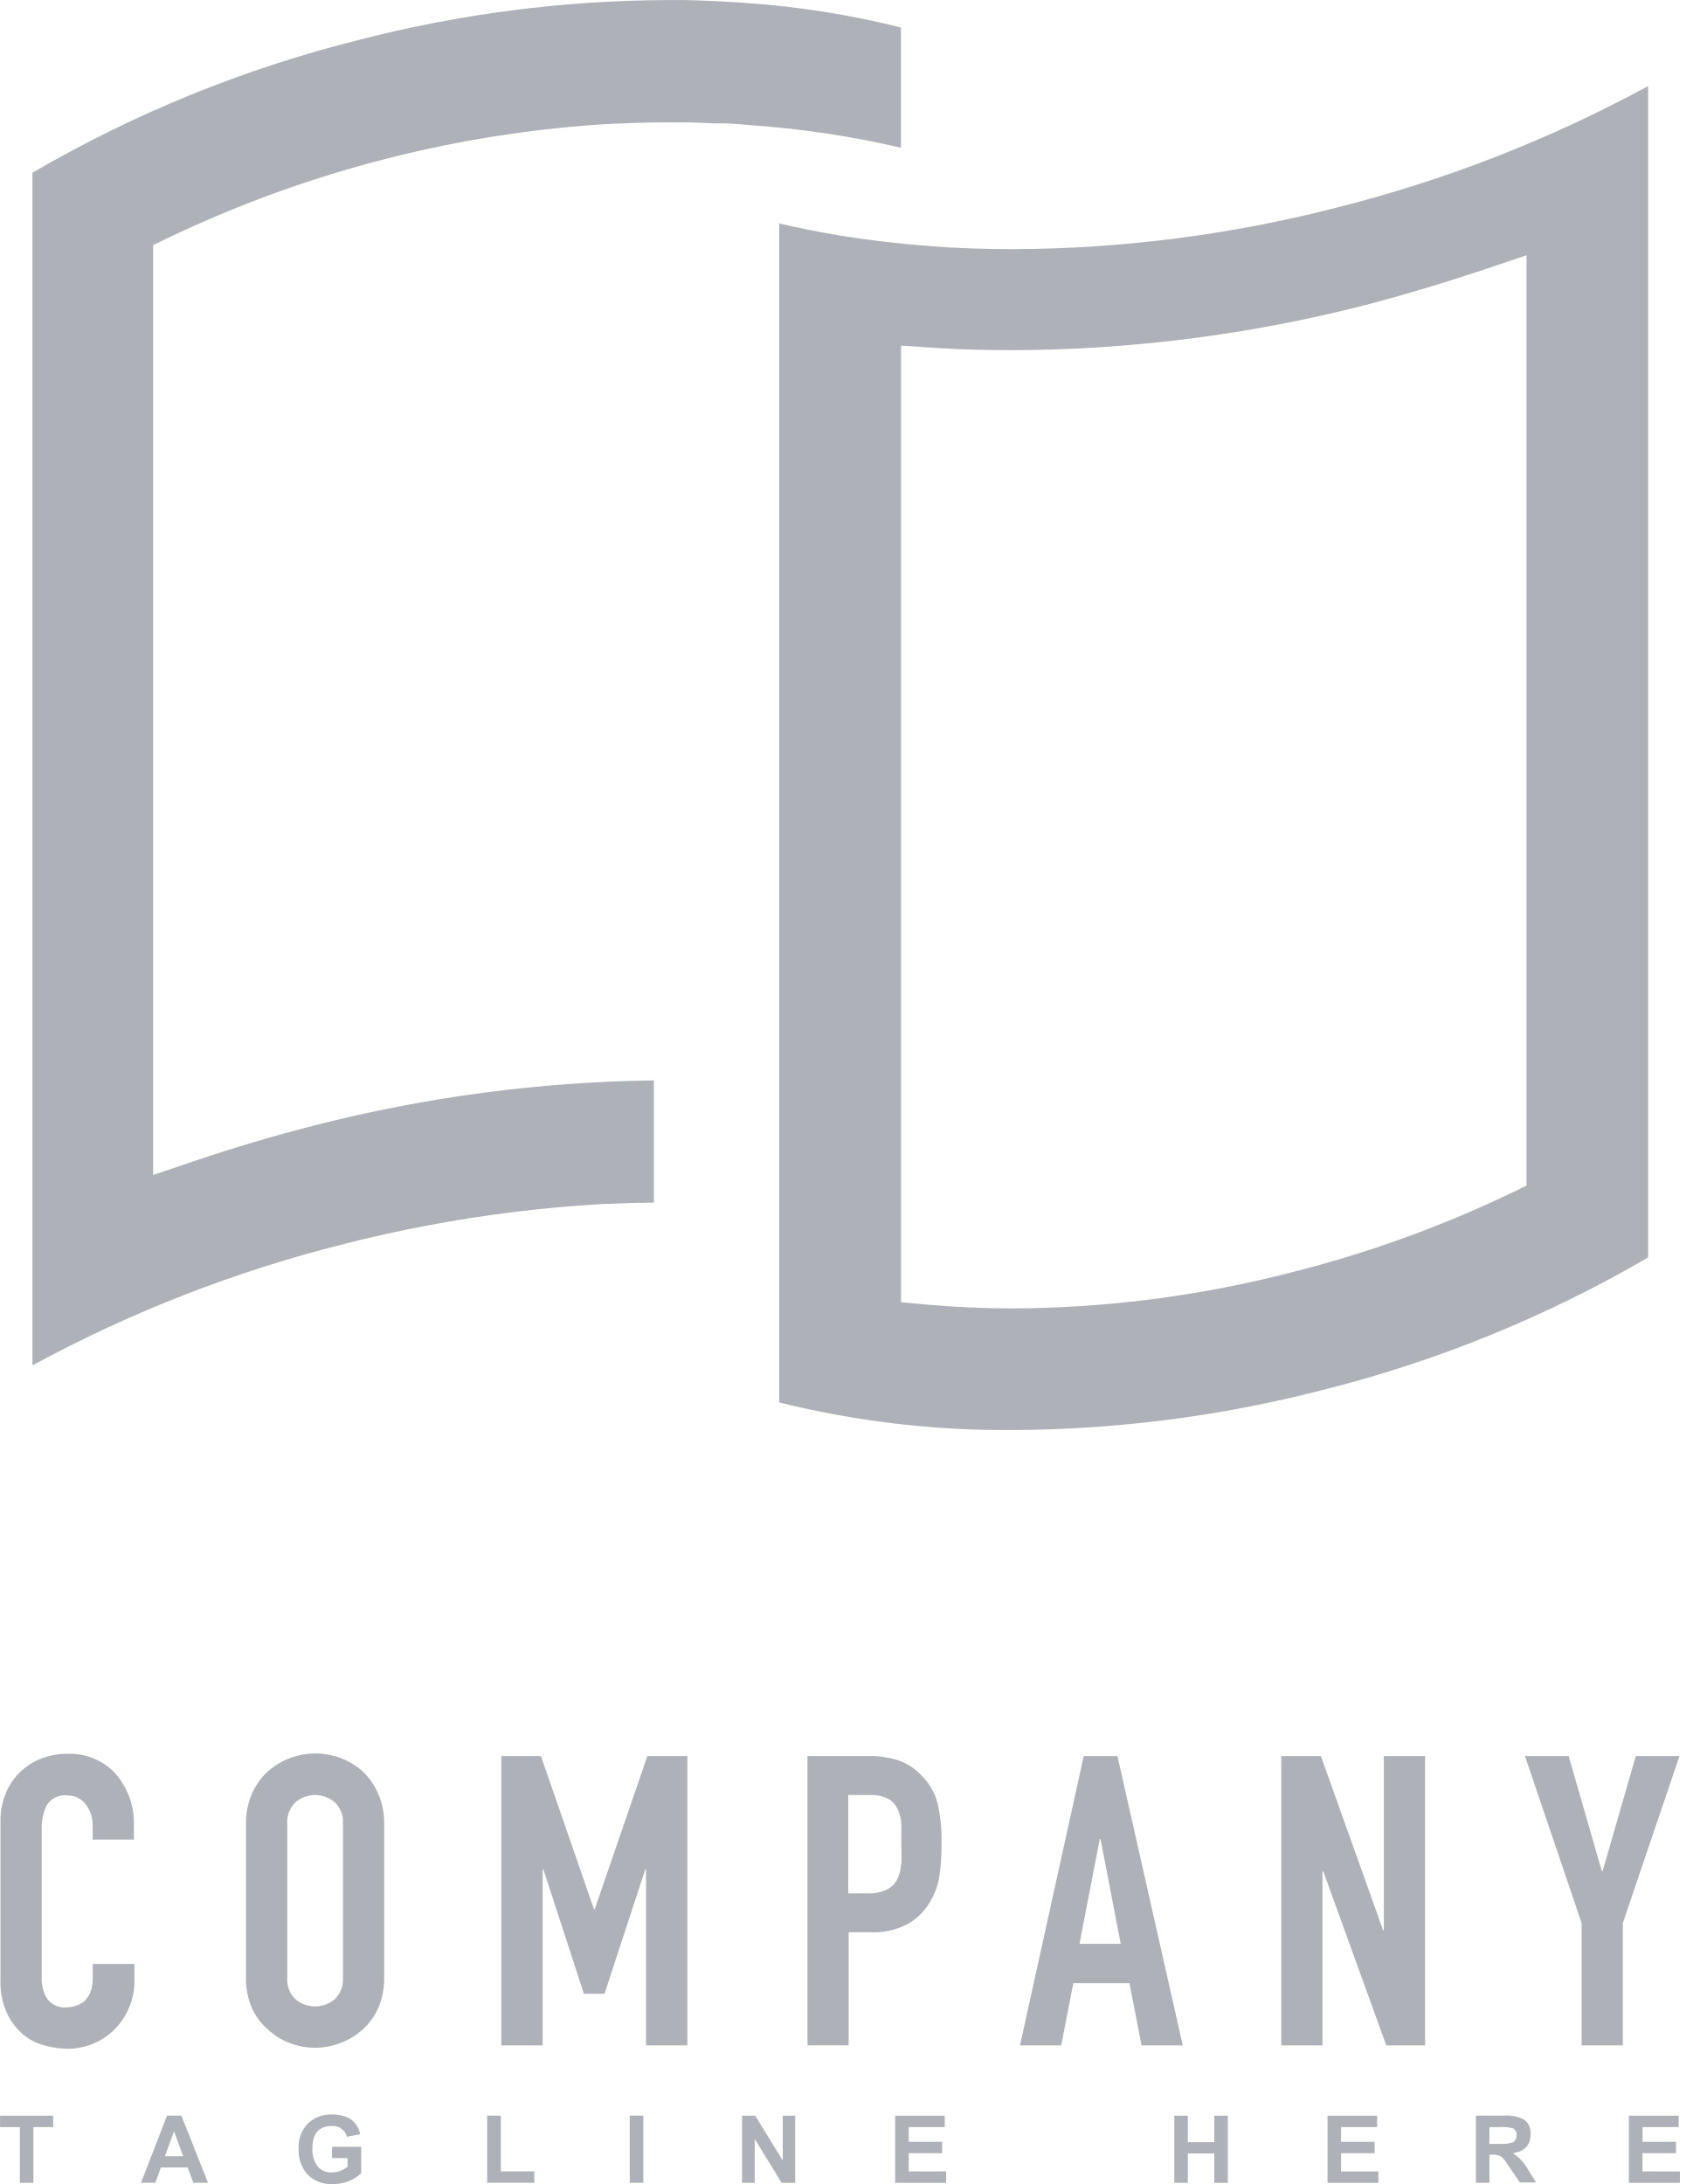
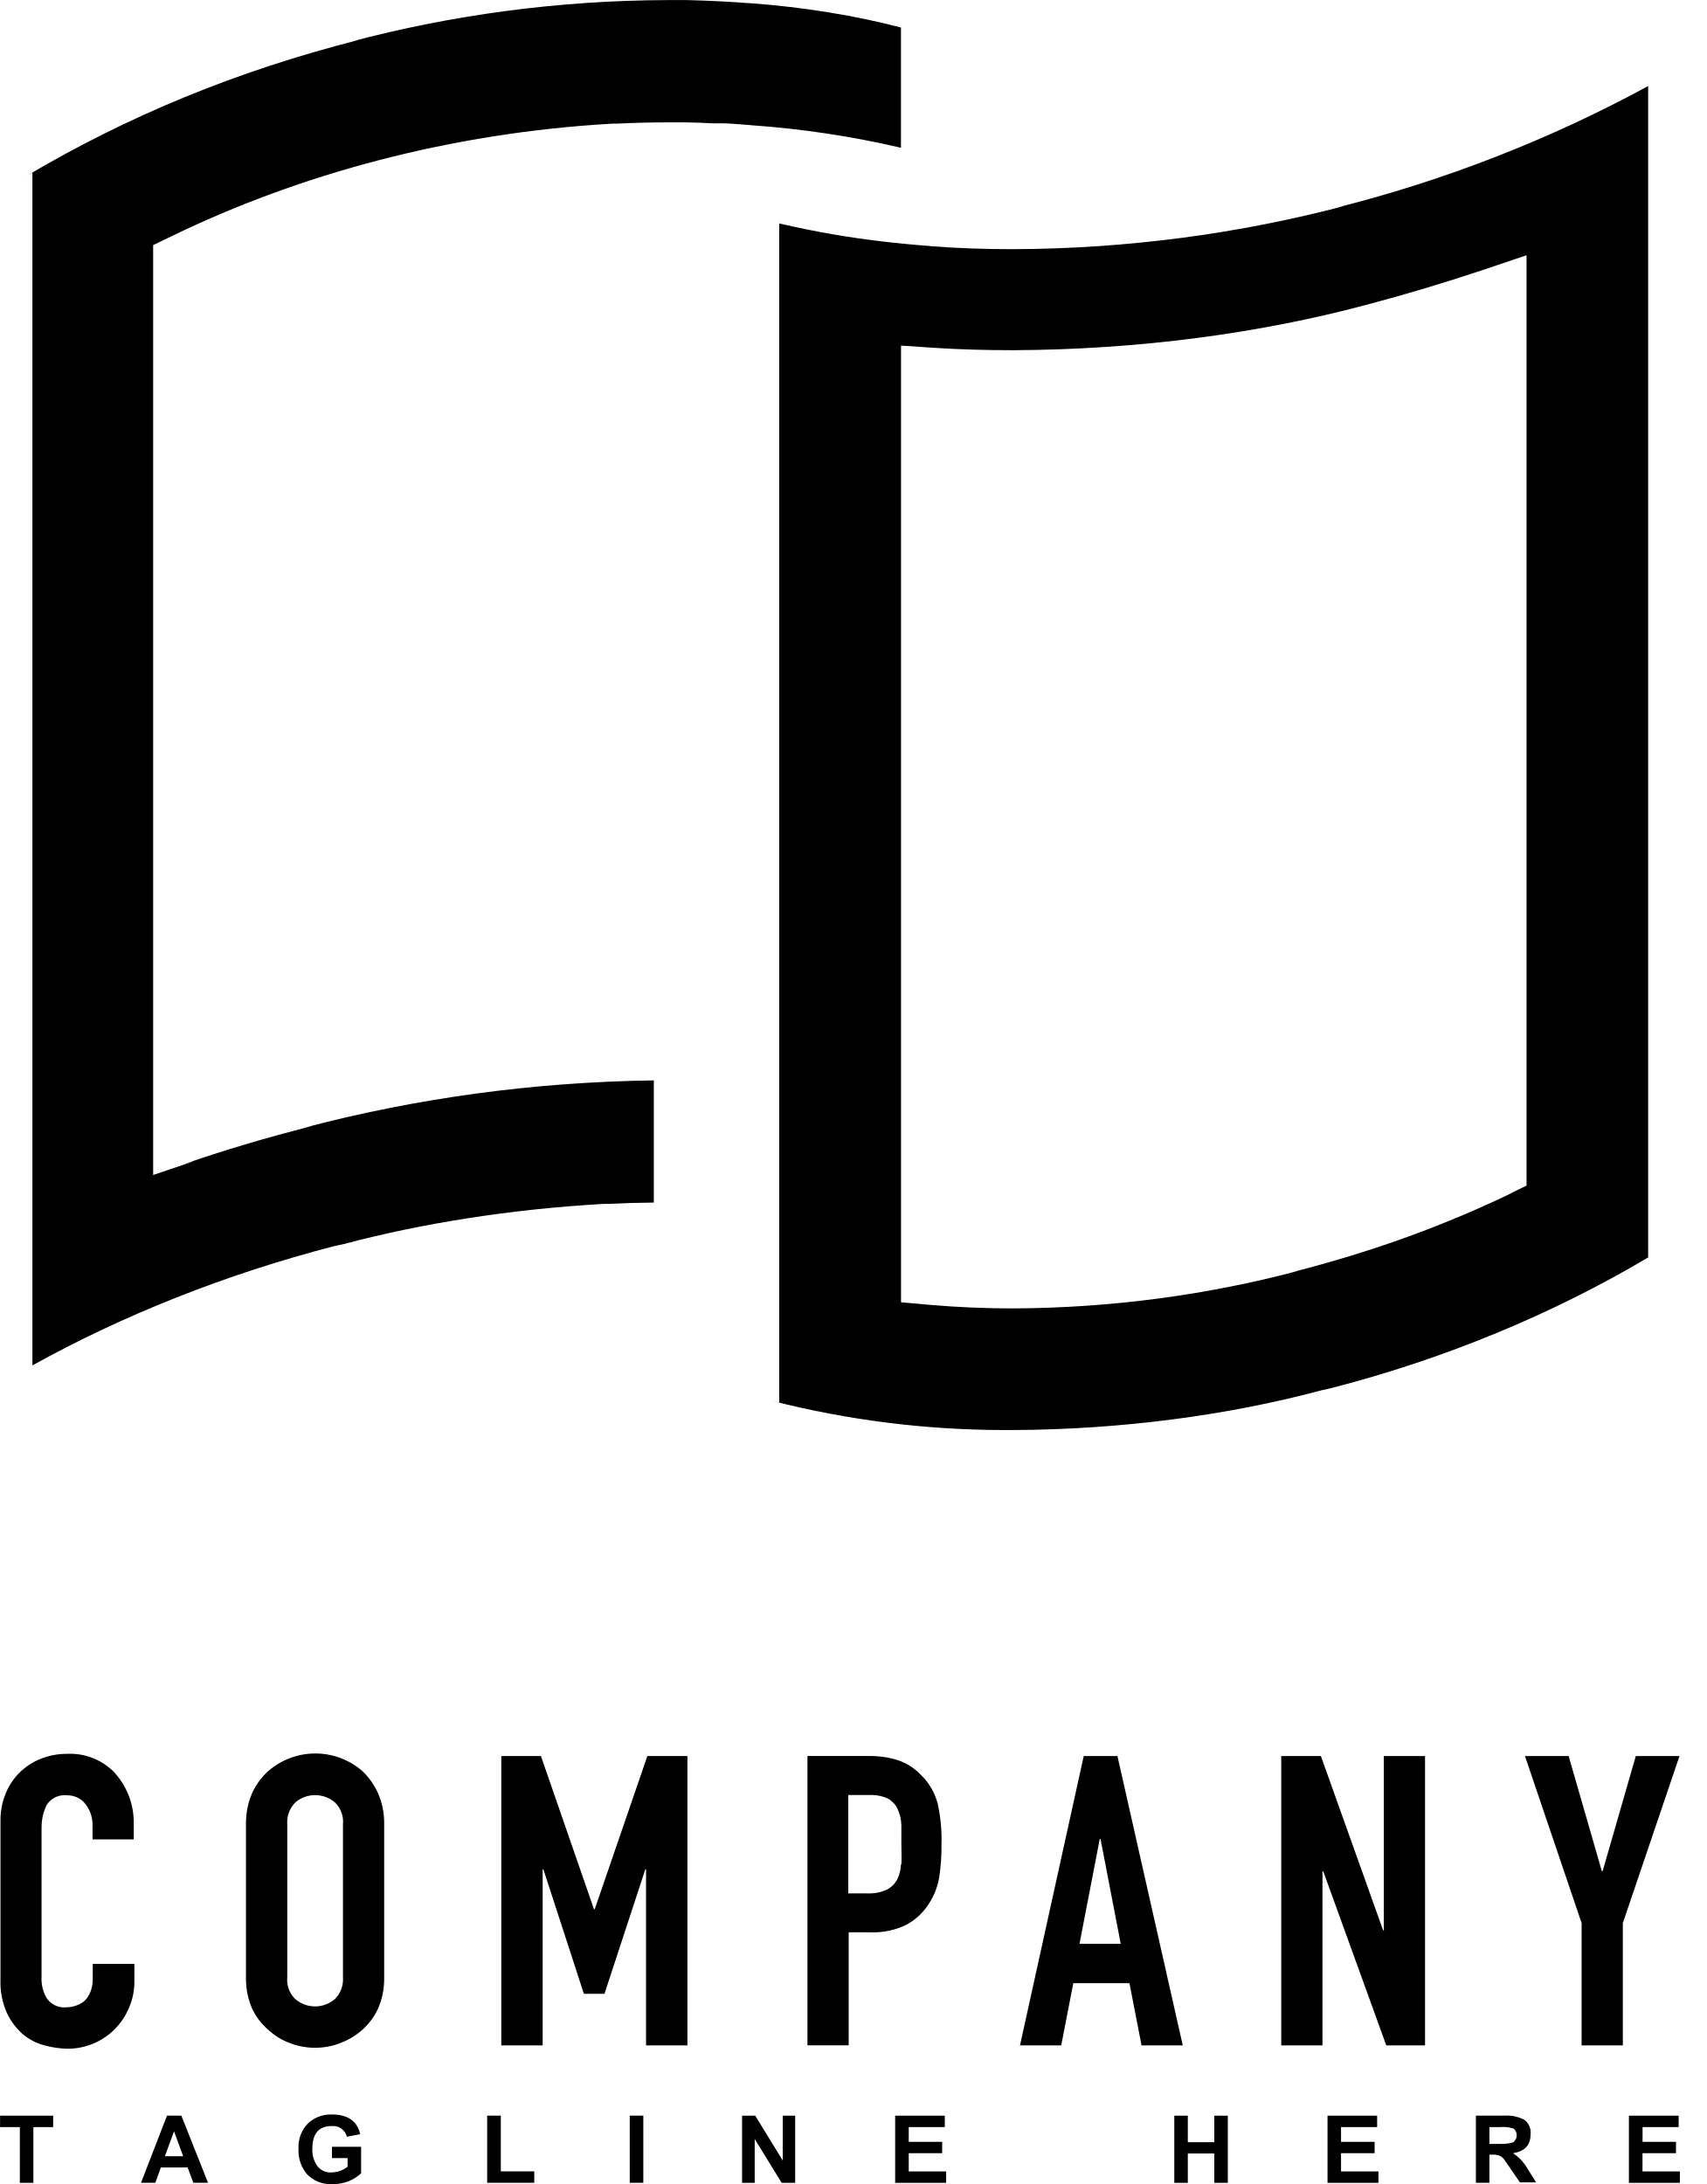
- <svg xmlns="http://www.w3.org/2000/svg" width="25" height="32" viewBox="0 0 25 32">
-   <path fill="#afb1b8" d="M10.531 1.806c.142 0 .294.013.446.026l.045.004c.734.052 1.463.162 2.179.329V.403a12.974 12.974 0 0 0-2.249-.358 18.11 18.11 0 0 0-.909-.044H9.78a18.35 18.35 0 0 0-4.515.582 18.3 18.3 0 0 0-4.79 1.948v17.475a19.484 19.484 0 0 1 4.566-1.779 19.948 19.948 0 0 1 3.833-.588h.051c.216-.011.433-.017.655-.019v-1.79a21.155 21.155 0 0 0-4.982.662 23.81 23.81 0 0 0-1.731.513l-.623.211V3.591l.266-.128a17.409 17.409 0 0 1 6.471-1.651.523.523 0 0 1 .056 0c.248-.013.497-.019.741-.019h.28c.129.003.258.006.388.014h.084zm3.102 1.801c.391.03.796.044 1.205.044a19.352 19.352 0 0 0 4.747-.609c1.589-.4 3.123-.998 4.564-1.781v17.163a18.313 18.313 0 0 1-4.792 1.948 18.486 18.486 0 0 1-4.515.581 13.778 13.778 0 0 1-3.425-.404V3.274c.265.061.537.117.814.164.455.077.934.133 1.401.167zm8.734.133-.623.21c-.573.192-1.15.365-1.731.518a21.098 21.098 0 0 1-5.173.663c-.406 0-.78-.011-1.141-.034l-.497-.033v14.017l.427.038c.395.034.803.052 1.214.052a16.573 16.573 0 0 0 4.074-.527 17.107 17.107 0 0 0 3.184-1.144l.266-.128V3.742zM1.684 25.977a.912.912 0 0 0-.693-.28 1.034 1.034 0 0 0-.4.075.91.91 0 0 0-.512.518 1.023 1.023 0 0 0-.072.387v2.335c-.006.165.026.328.092.479.055.12.135.226.233.313a.815.815 0 0 0 .321.166c.114.032.231.048.349.049a.972.972 0 0 0 .892-.61.951.951 0 0 0 .075-.372v-.261h-.61v.208a.528.528 0 0 1-.036.208.359.359 0 0 1-.089.131.365.365 0 0 1-.128.067.425.425 0 0 1-.128.022.314.314 0 0 1-.286-.125.548.548 0 0 1-.081-.313v-2.177a.738.738 0 0 1 .075-.349.31.31 0 0 1 .299-.141.33.33 0 0 1 .272.131c.068.09.104.2.101.313v.202h.604v-.238a1.093 1.093 0 0 0-.279-.737zM5.31 25.95a1.051 1.051 0 0 0-1.38 0 .961.961 0 0 0-.237.327 1.099 1.099 0 0 0-.089.452v2.239a1.08 1.08 0 0 0 .089.459c.055.12.136.227.237.313a.94.94 0 0 0 .322.197 1.028 1.028 0 0 0 .728 0c.121-.044.233-.111.33-.197a.948.948 0 0 0 .23-.313 1.08 1.08 0 0 0 .089-.459v-2.239a1.08 1.08 0 0 0-.089-.452 1.015 1.015 0 0 0-.23-.327zm-.285 3.019a.405.405 0 0 1-.121.324.445.445 0 0 1-.574 0 .397.397 0 0 1-.121-.324V26.73a.405.405 0 0 1 .121-.324.445.445 0 0 1 .574 0 .397.397 0 0 1 .121.324v2.239zM10.072 29.969V25.73h-.587l-.771 2.244h-.011l-.777-2.244h-.581v4.239h.606V27.39h.011l.593 1.823h.302l.598-1.823h.011v2.579h.606zM13.513 26.027a.84.84 0 0 0-.343-.232 1.363 1.363 0 0 0-.439-.066h-.9v4.239h.604v-1.656h.311c.188.009.376-.031.545-.116a.882.882 0 0 0 .332-.324 1.02 1.02 0 0 0 .139-.369c.024-.16.035-.321.033-.482a2.421 2.421 0 0 0-.059-.606.898.898 0 0 0-.223-.39zm-.312 1.292a.547.547 0 0 1-.056.221.346.346 0 0 1-.156.149.619.619 0 0 1-.285.053h-.275v-1.441h.311a.578.578 0 0 1 .272.053.349.349 0 0 1 .142.157.62.62 0 0 1 .053.236v.282c0 .099.006.2 0 .291h-.006zM16.374 25.73h-.495l-.934 4.239h.604l.177-.911h.823l.177.911h.604l-.957-4.239zm-.557 2.751.297-1.537h.011l.296 1.537h-.604zM20.277 28.284h-.011l-.912-2.554h-.581v4.239h.604V27.42h.012l.923 2.549h.568V25.73h-.604v2.554zM23.968 25.73l-.486 1.685h-.012l-.486-1.685h-.64l.83 2.447v1.792h.604v-1.792l.83-2.447h-.64zM0 31.166h.291v.817h.198v-.817h.29v-.167H.001v.167zM2.447 30.998l-.381.984h.21l.081-.224h.392l.084.224h.215l-.391-.984h-.21zm-.031.595.134-.365.134.365h-.268zM4.866 31.62h.227v.127a.382.382 0 0 1-.234.083.244.244 0 0 1-.209-.093.411.411 0 0 1-.073-.257c0-.219.095-.329.283-.329a.206.206 0 0 1 .222.157l.195-.038c-.042-.192-.181-.289-.417-.289a.495.495 0 0 0-.344.127.494.494 0 0 0-.141.379.532.532 0 0 0 .126.369.477.477 0 0 0 .374.144.59.59 0 0 0 .417-.157v-.388h-.427v.166zM7.337 30.998h-.199v.984h.69v-.167h-.49v-.817zM9.426 30.998h-.199v.984h.199v-.984zM11.469 31.656l-.403-.657h-.193v.984h.185v-.643l.395.643h.198v-.984h-.182v.657zM13.315 31.549h.49v-.167h-.49v-.216h.528v-.167h-.727v.984h.747v-.167h-.548v-.266zM17.792 31.387h-.388v-.388h-.198v.984h.198v-.43h.388v.43h.198v-.984h-.198v.388zM19.649 31.549h.492v-.167h-.492v-.216h.529v-.167h-.727v.984h.746v-.167h-.548v-.266zM22.168 31.549c.171-.027.258-.117.258-.274a.236.236 0 0 0-.096-.219.553.553 0 0 0-.288-.058h-.417v.984h.198v-.412h.039a.261.261 0 0 1 .123.022.21.21 0 0 1 .07.072l.215.313h.237l-.12-.192a.685.685 0 0 0-.218-.236zm-.199-.136h-.146v-.247h.156a.526.526 0 0 1 .201.023c.014.013.026.029.033.046a.133.133 0 0 1-.005.111.128.128 0 0 1-.037.043.547.547 0 0 1-.201.023zM24.067 31.549h.49v-.167h-.49v-.216h.529v-.167h-.729v.984h.747v-.167h-.548v-.266z" />
+ <svg xmlns="http://www.w3.org/2000/svg" version="1.1" width="25" height="32" viewBox="0 0 25 32">
+   <path d="M10.531 1.806c0.142 0 0.294 0.013 0.446 0.026l0.045 0.004c0.734 0.052 1.463 0.162 2.179 0.329v-1.762c-0.652-0.171-1.42-0.299-2.207-0.356l-0.042-0.002c-0.253-0.020-0.569-0.036-0.887-0.044l-0.022-0h-0.263c-1.607 0.006-3.162 0.218-4.643 0.611l0.128-0.029c-1.816 0.46-3.411 1.128-4.875 1.994l0.085-0.046v17.475c1.312-0.729 2.832-1.338 4.431-1.75l0.135-0.029c1.123-0.299 2.434-0.509 3.78-0.586l0.053-0.002h0.051c0.216-0.011 0.433-0.017 0.655-0.019v-1.79c-1.78 0.024-3.494 0.264-5.129 0.695l0.147-0.033c-0.752 0.191-1.33 0.367-1.898 0.563l0.167-0.050-0.623 0.211v-13.625l0.266-0.128c1.89-0.918 4.095-1.512 6.424-1.649l0.047-0.002c0.008-0 0.018-0.001 0.028-0.001s0.020 0 0.029 0.001l-0.001-0c0.248-0.013 0.497-0.019 0.741-0.019h0.28c0.129 0.003 0.258 0.006 0.388 0.014h0.084zM13.633 3.607c0.391 0.030 0.796 0.044 1.205 0.044 1.689-0.006 3.324-0.228 4.882-0.639l-0.135 0.030c1.589-0.4 3.123-0.998 4.564-1.781v17.163c-1.38 0.82-2.975 1.488-4.665 1.92l-0.127 0.028c-1.353 0.362-2.908 0.573-4.51 0.581l-0.005 0c-0.033 0-0.072 0-0.111 0-1.177 0-2.319-0.148-3.409-0.425l0.095 0.021v-17.275c0.265 0.061 0.537 0.117 0.814 0.164 0.455 0.077 0.934 0.133 1.401 0.167zM22.367 3.74l-0.623 0.21c-0.573 0.192-1.15 0.365-1.731 0.518-1.551 0.415-3.332 0.656-5.169 0.663h-0.004c-0.406 0-0.78-0.011-1.141-0.034l-0.497-0.033v14.017l0.427 0.038c0.395 0.034 0.803 0.052 1.214 0.052 1.45-0.007 2.853-0.198 4.19-0.553l-0.116 0.026c1.221-0.31 2.281-0.702 3.286-1.189l-0.102 0.045 0.266-0.128v-13.63zM1.684 25.977c-0.166-0.173-0.4-0.281-0.658-0.281-0.012 0-0.024 0-0.037 0.001l0.002-0c-0.004-0-0.009-0-0.013-0-0.139 0-0.272 0.028-0.394 0.078l0.007-0.003c-0.236 0.096-0.419 0.281-0.51 0.512l-0.002 0.006c-0.046 0.112-0.072 0.241-0.072 0.377 0 0.003 0 0.007 0 0.010v-0.001 2.335c-0.006 0.165 0.026 0.328 0.092 0.479 0.055 0.12 0.135 0.226 0.233 0.313 0.089 0.076 0.197 0.133 0.315 0.165l0.006 0.001c0.114 0.032 0.231 0.048 0.349 0.049 0.402-0.004 0.746-0.252 0.89-0.604l0.002-0.006c0.047-0.109 0.075-0.236 0.075-0.37 0-0.001 0-0.001 0-0.002v0-0.261h-0.61v0.208c0 0.005 0 0.010 0 0.016 0 0.069-0.013 0.135-0.038 0.196l0.001-0.004c-0.021 0.052-0.051 0.095-0.089 0.131l-0 0c-0.036 0.029-0.079 0.052-0.125 0.066l-0.003 0.001c-0.038 0.013-0.082 0.021-0.128 0.022h-0c-0.010 0.001-0.022 0.002-0.034 0.002-0.103 0-0.194-0.049-0.252-0.126l-0.001-0.001c-0.051-0.082-0.082-0.181-0.082-0.288 0-0.009 0-0.018 0.001-0.027l-0 0.001v-2.177c-0-0.007-0-0.016-0-0.024 0-0.118 0.028-0.23 0.077-0.329l-0.002 0.004c0.056-0.087 0.152-0.143 0.261-0.143 0.013 0 0.026 0.001 0.039 0.002l-0.002-0c0.003-0 0.006-0 0.009-0 0.107 0 0.202 0.051 0.263 0.13l0.001 0.001c0.068 0.090 0.104 0.2 0.101 0.313v0.202h0.604v-0.238c0-0.002 0-0.005 0-0.008 0-0.281-0.106-0.537-0.28-0.73l0.001 0.001zM5.31 25.95c-0.184-0.16-0.425-0.258-0.69-0.258s-0.506 0.098-0.691 0.259l0.001-0.001c-0.099 0.090-0.179 0.198-0.235 0.321l-0.002 0.006c-0.056 0.128-0.089 0.277-0.089 0.434 0 0.006 0 0.013 0 0.019v-0.001 2.239c-0 0.009-0 0.019-0 0.029 0 0.156 0.033 0.303 0.092 0.437l-0.003-0.007c0.055 0.12 0.136 0.227 0.237 0.313 0.090 0.084 0.197 0.151 0.316 0.195l0.006 0.002c0.108 0.042 0.233 0.067 0.364 0.067s0.256-0.024 0.371-0.069l-0.007 0.002c0.121-0.044 0.233-0.111 0.33-0.197 0.096-0.086 0.173-0.19 0.228-0.307l0.002-0.006c0.056-0.127 0.089-0.275 0.089-0.43 0-0.010-0-0.020-0-0.030l0 0.001v-2.239c0-0.007 0-0.014 0-0.022 0-0.155-0.033-0.303-0.092-0.437l0.003 0.007c-0.057-0.128-0.135-0.236-0.23-0.327l-0-0zM5.025 28.969c0.001 0.010 0.001 0.022 0.001 0.034 0 0.114-0.047 0.216-0.122 0.29l-0 0c-0.077 0.065-0.177 0.105-0.287 0.105s-0.21-0.040-0.288-0.105l0.001 0.001c-0.076-0.072-0.123-0.174-0.123-0.287 0-0.013 0.001-0.026 0.002-0.039l-0 0.002v-2.239c-0.001-0.010-0.001-0.022-0.001-0.034 0-0.114 0.047-0.216 0.122-0.29l0-0c0.077-0.065 0.177-0.105 0.287-0.105s0.21 0.040 0.288 0.105l-0.001-0.001c0.076 0.072 0.123 0.174 0.123 0.287 0 0.013-0.001 0.026-0.002 0.039l0-0.002v2.239zM10.072 29.969v-4.239h-0.587l-0.771 2.244h-0.011l-0.777-2.244h-0.581v4.239h0.606v-2.579h0.011l0.593 1.823h0.302l0.598-1.823h0.011v2.579h0.606zM13.513 26.027c-0.092-0.103-0.207-0.182-0.337-0.23l-0.006-0.002c-0.125-0.042-0.27-0.066-0.419-0.066-0.007 0-0.014 0-0.021 0h-0.899v4.239h0.604v-1.656h0.311c0.188 0.009 0.376-0.031 0.545-0.116 0.139-0.078 0.251-0.188 0.33-0.32l0.002-0.004c0.067-0.106 0.115-0.23 0.138-0.363l0.001-0.006c0.024-0.16 0.035-0.321 0.033-0.482 0.001-0.021 0.001-0.046 0.001-0.070 0-0.19-0.022-0.375-0.063-0.552l0.003 0.016c-0.043-0.153-0.12-0.284-0.223-0.39l0 0zM13.201 27.319c-0.003 0.081-0.024 0.157-0.057 0.224l0.001-0.003c-0.035 0.065-0.089 0.116-0.154 0.148l-0.002 0.001c-0.074 0.034-0.161 0.054-0.253 0.054-0.011 0-0.023-0-0.034-0.001l0.002 0h-0.275v-1.441h0.311c0.009-0 0.019-0.001 0.029-0.001 0.088 0 0.172 0.020 0.247 0.055l-0.004-0.002c0.062 0.037 0.111 0.090 0.141 0.155l0.001 0.002c0.032 0.069 0.051 0.15 0.053 0.235l0 0.001v0.282c0 0.099 0.006 0.2 0 0.291h-0.006zM16.374 25.73h-0.495l-0.934 4.239h0.604l0.177-0.911h0.823l0.177 0.911h0.604l-0.957-4.239zM15.817 28.481l0.297-1.537h0.011l0.296 1.537h-0.604zM20.277 28.284h-0.011l-0.912-2.554h-0.581v4.239h0.604v-2.549h0.012l0.923 2.549h0.568v-4.239h-0.604v2.554zM23.968 25.73l-0.486 1.685h-0.012l-0.486-1.685h-0.64l0.83 2.447v1.792h0.604v-1.792l0.83-2.447h-0.64zM0 31.166h0.291v0.817h0.198v-0.817h0.29v-0.167h-0.778v0.167zM2.447 30.998l-0.381 0.984h0.21l0.081-0.224h0.392l0.084 0.224h0.215l-0.391-0.984h-0.21zM2.416 31.593l0.134-0.365 0.134 0.365h-0.268zM4.866 31.62h0.227v0.127c-0.064 0.051-0.145 0.082-0.234 0.083h-0c-0.005 0-0.011 0.001-0.017 0.001-0.078 0-0.147-0.036-0.192-0.093l-0-0.001c-0.046-0.065-0.074-0.147-0.074-0.235 0-0.008 0-0.016 0.001-0.023l-0 0.001c0-0.219 0.095-0.329 0.283-0.329 0.006-0.001 0.014-0.001 0.022-0.001 0.097 0 0.178 0.067 0.2 0.157l0 0.001 0.195-0.038c-0.042-0.192-0.181-0.289-0.417-0.289-0.004-0-0.008-0-0.013-0-0.128 0-0.244 0.048-0.332 0.128l0-0c-0.088 0.089-0.142 0.212-0.142 0.347 0 0.011 0 0.023 0.001 0.034l-0-0.002c-0 0.007-0.001 0.016-0.001 0.025 0 0.132 0.048 0.252 0.127 0.345l-0.001-0.001c0.087 0.090 0.208 0.145 0.343 0.145 0.011 0 0.022-0 0.033-0.001l-0.001 0c0.005 0 0.010 0 0.016 0 0.155 0 0.296-0.060 0.401-0.158l-0 0v-0.388h-0.427v0.166zM7.337 30.998h-0.199v0.984h0.69v-0.167h-0.49v-0.817zM9.426 30.998h-0.199v0.984h0.199v-0.984zM11.469 31.656l-0.403-0.657h-0.193v0.984h0.185v-0.643l0.395 0.643h0.198v-0.984h-0.182v0.657zM13.315 31.549h0.49v-0.167h-0.49v-0.216h0.528v-0.167h-0.727v0.984h0.747v-0.167h-0.548v-0.266zM17.792 31.387h-0.388v-0.388h-0.198v0.984h0.198v-0.43h0.388v0.43h0.198v-0.984h-0.198v0.388zM19.649 31.549h0.492v-0.167h-0.492v-0.216h0.529v-0.167h-0.727v0.984h0.746v-0.167h-0.548v-0.266zM22.168 31.549c0.171-0.027 0.258-0.117 0.258-0.274 0.001-0.008 0.002-0.018 0.002-0.028 0-0.078-0.038-0.148-0.097-0.191l-0.001-0c-0.073-0.037-0.158-0.059-0.249-0.059-0.014 0-0.027 0-0.041 0.001l0.002-0h-0.417v0.984h0.198v-0.412h0.039c0.005-0 0.011-0.001 0.017-0.001 0.038 0 0.075 0.008 0.108 0.023l-0.002-0.001c0.029 0.018 0.052 0.042 0.069 0.071l0.001 0.001 0.215 0.313h0.237l-0.12-0.192c-0.054-0.096-0.128-0.175-0.216-0.234l-0.002-0.002zM21.969 31.413h-0.146v-0.247h0.156c0.013-0.001 0.027-0.002 0.042-0.002 0.057 0 0.112 0.009 0.163 0.026l-0.004-0.001c0.014 0.013 0.026 0.029 0.033 0.046 0.006 0.015 0.010 0.032 0.010 0.050 0 0.022-0.005 0.043-0.015 0.062l0-0.001c-0.009 0.017-0.022 0.032-0.037 0.043l-0 0c-0.048 0.015-0.104 0.024-0.162 0.024-0.014 0-0.028-0-0.041-0.002l0.002 0zM24.067 31.549h0.49v-0.167h-0.49v-0.216h0.529v-0.167h-0.729v0.984h0.747v-0.167h-0.548v-0.266z" />
</svg>
